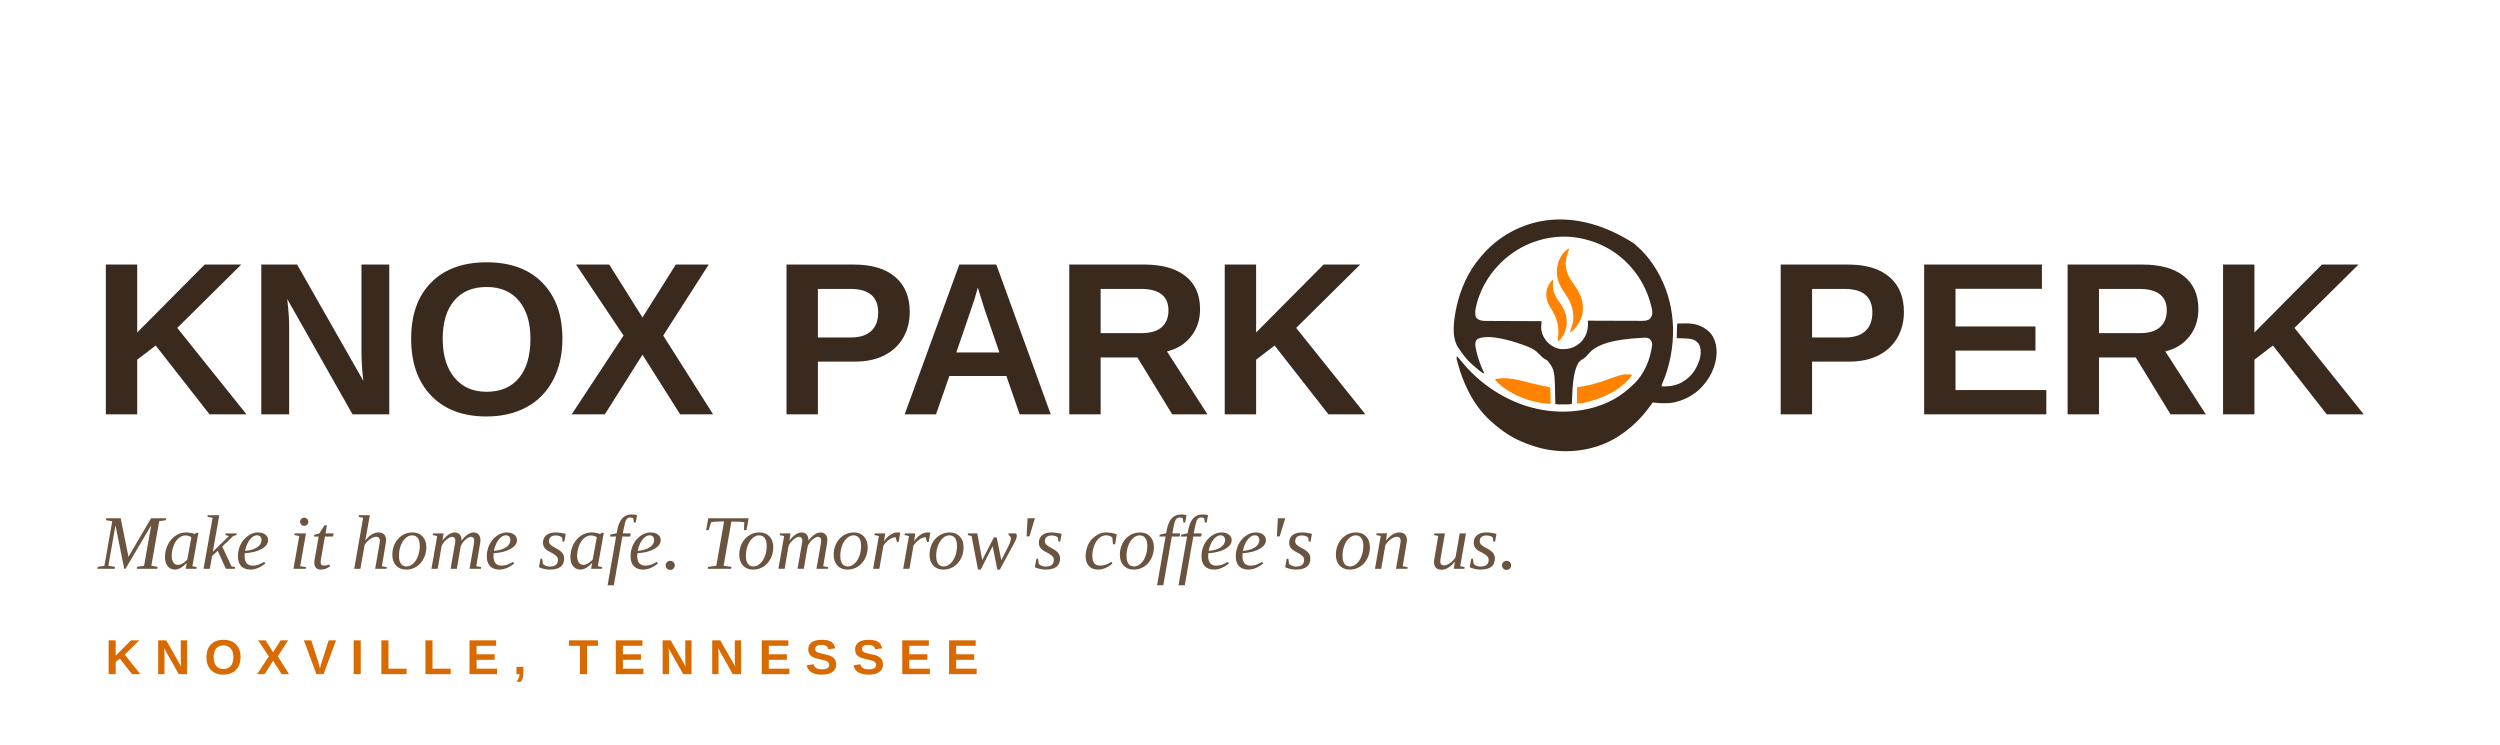
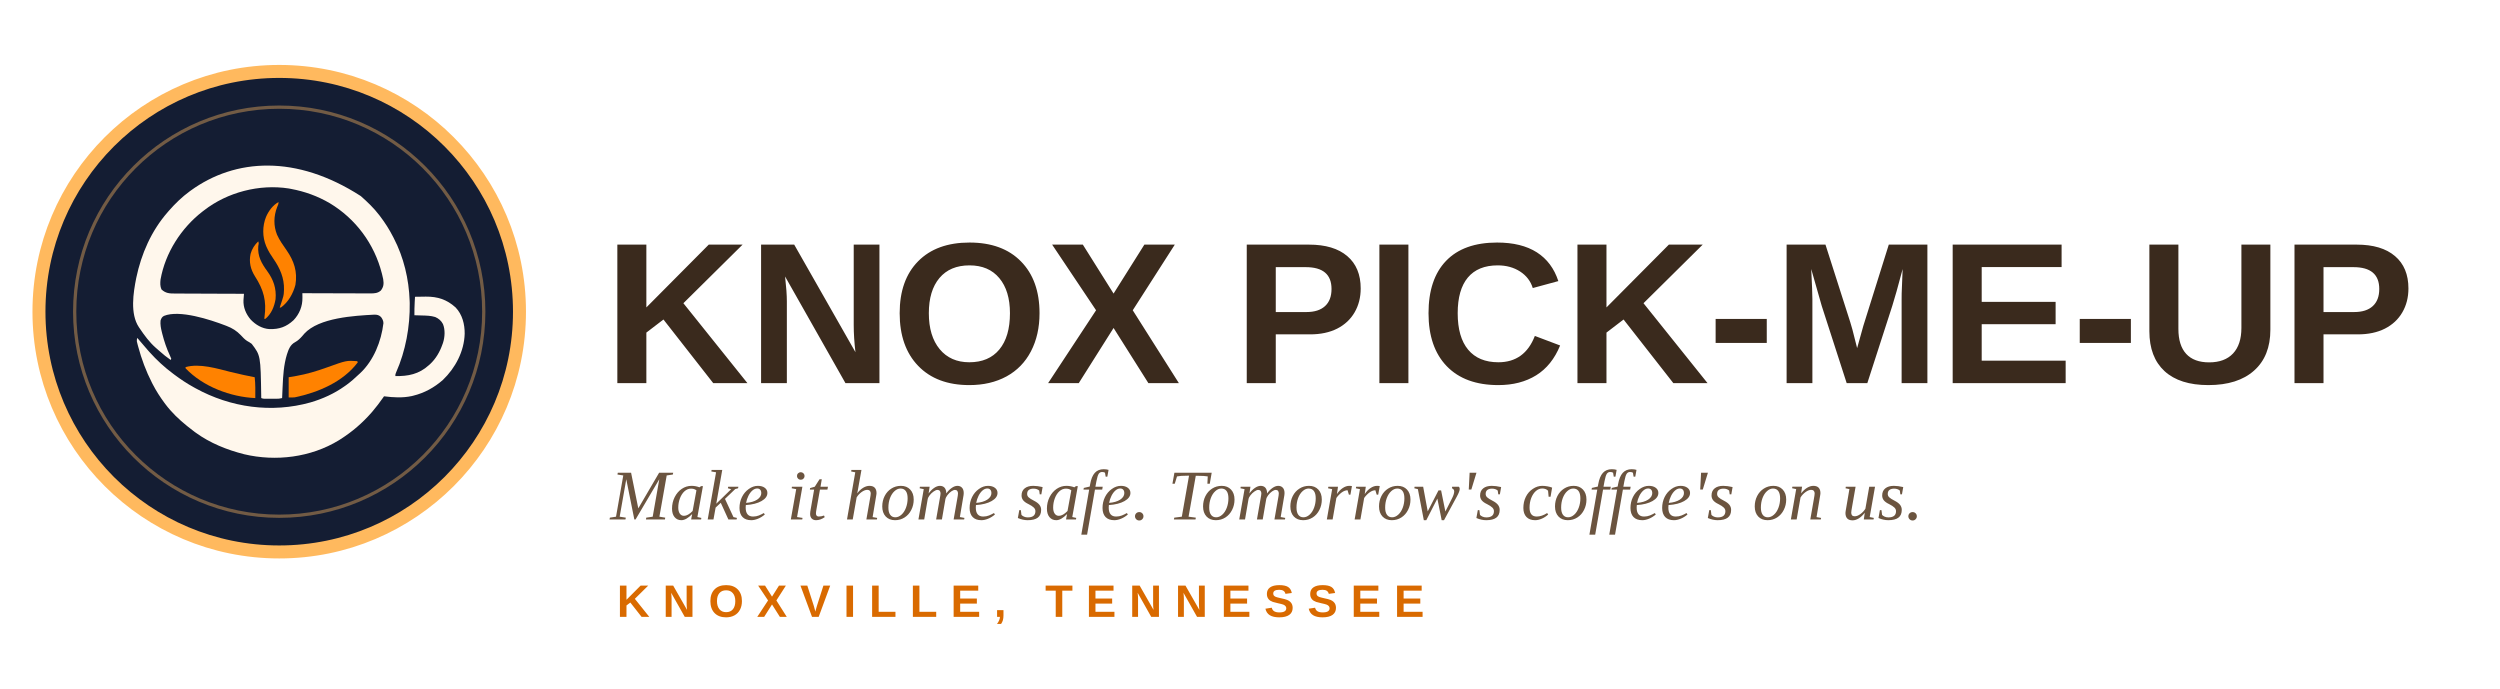
- <svg xmlns="http://www.w3.org/2000/svg" viewBox="0 0 712 212" role="img" aria-label="Knox Park &amp; Perk logo">
-   <text x="26" y="118" font-family="Poppins, &quot;Helvetica Neue&quot;, Arial, sans-serif" font-weight="800" font-size="62" fill="#3a2a1d" letter-spacing="-0.5">KNOX PARK</text>
-   <g transform="translate(411.99,56.60) scale(0.13461)">
-     <g fill="#3a2a1d" fill-rule="evenodd">
+ <svg xmlns="http://www.w3.org/2000/svg" viewBox="0 0 770 212" role="img" aria-label="Knox Pick-Me-Up logo">
+   <circle cx="86" cy="96" r="74" fill="#141d33" stroke="#ffb95e" stroke-width="4" />
+   <circle cx="86" cy="96" r="63" fill="none" stroke="#ffb95e" stroke-width="1" opacity=".4" />
+   <g transform="translate(38.25,42.95) scale(0.18355)">
+     <g fill="#fff7ec" fill-rule="evenodd">
      <path d="M0 0 C11.198 9.868 21.912 20.117 31 32 C31.494 32.645 31.988 33.289 32.497 33.954 C40.726 44.789 47.795 55.896 54 68 C54.413 68.792 54.827 69.584 55.253 70.399 C72.18 103.07 80.767 139.317 82 176 C82.021 176.603 82.021 176.603 82.125 179.656 C82.77 218.651 75.233 260.133 59.301 295.848 C58 299 58 299 58 302 C79.308 302.602 97.748 298.763 114 284 C114.733 283.358 115.467 282.716 116.223 282.055 C125.968 272.995 132.629 261.497 137 249 C137.318 248.132 137.637 247.265 137.965 246.371 C141.11 236.646 141.859 224.363 137.902 214.754 C135.015 209.142 130.715 205.557 125 203 C117.628 200.679 110.105 200.579 102.438 200.375 C101.838 200.356 101.838 200.356 98.803 200.258 C95.869 200.164 92.935 200.079 90 200 C89.942 192.563 90.06 185.174 90.5 177.75 C90.548 176.898 90.595 176.046 90.645 175.168 C90.76 173.112 90.88 171.056 91 169 C95.016 168.924 99.032 168.871 103.048 168.835 C105.068 168.813 107.087 168.775 109.105 168.736 C128.962 168.59 144.31 173.531 159.07 186.871 C170.451 198.737 174.512 215.132 174.352 231.131 C173.456 260.567 158.806 288.418 137.762 308.57 C123.353 321.247 106.74 330.435 88 335 C87.14 335.211 86.28 335.423 85.395 335.641 C69.913 338.92 54.57 337.967 39 336 C38.383 336.883 37.765 337.766 37.129 338.676 C31.71 346.376 26.123 353.837 20 361 C19.352 361.761 18.703 362.521 18.035 363.305 C2.555 380.954 -14.239 395.391 -34 408 C-34.962 408.616 -35.923 409.232 -36.914 409.867 C-83.807 438.531 -142.57 445.823 -195.617 433.239 C-224.447 425.938 -252.819 414.579 -277 397 C-277.576 396.583 -278.151 396.166 -278.744 395.736 C-282.582 392.925 -286.303 389.993 -290 387 C-290.514 386.588 -291.029 386.177 -291.559 385.753 C-304.969 374.983 -317.702 362.804 -328 349 C-328.458 348.386 -328.917 347.772 -329.389 347.139 C-336.755 337.186 -343.325 327.004 -349 316 C-349.426 315.179 -349.853 314.357 -350.292 313.511 C-360.369 293.872 -368 273.323 -373.688 252 C-373.944 251.045 -374.2 250.09 -374.464 249.105 C-374.686 248.225 -374.908 247.345 -375.137 246.438 C-375.33 245.673 -375.523 244.909 -375.721 244.121 C-376.027 241.797 -375.713 240.217 -375 238 C-374.287 238.846 -373.574 239.691 -372.84 240.562 C-361.892 253.537 -361.892 253.537 -357 259 C-356.165 259.94 -355.329 260.879 -354.469 261.848 C-342.464 275.2 -329.402 287.281 -315 298 C-314.312 298.518 -313.624 299.036 -312.915 299.57 C-302.352 307.497 -291.572 314.64 -280 321 C-279.138 321.478 -278.276 321.956 -277.387 322.449 C-218.41 354.939 -149.524 364.575 -84.448 346.283 C-64.108 340.382 -44.256 331.338 -27 319 C-25.983 318.285 -24.966 317.569 -23.918 316.832 C-16.431 311.402 -9.687 305.362 -3 299 C-2.292 298.357 -1.585 297.714 -0.855 297.051 C21.735 275.841 34.435 243.583 38.019 213.293 C37.986 209.284 36.311 206.195 34 203 C30.578 199.685 27.579 199.01 22.875 198.98 C-10.736 200.776 -70.108 204.009 -94.746 230.906 C-95.915 232.26 -97.075 233.62 -98.227 234.988 C-101.707 238.936 -105.596 242.717 -110.262 245.207 C-118.569 249.65 -121.215 257.472 -124 266 C-129.273 283.444 -130.349 301.349 -131.125 319.438 C-131.212 321.344 -131.299 323.251 -131.387 325.158 C-131.598 329.772 -131.801 334.386 -132 339 C-135.553 339.963 -138.718 340.129 -142.41 340.133 C-143.647 340.134 -144.884 340.135 -146.158 340.137 C-147.447 340.133 -148.735 340.129 -150.062 340.125 C-151.355 340.129 -152.647 340.133 -153.979 340.137 C-155.214 340.135 -156.45 340.134 -157.723 340.133 C-158.855 340.132 -159.986 340.131 -161.153 340.129 C-164 340 -164 340 -167 339 C-167.007 338.502 -167.007 338.502 -167.044 335.984 C-168.124 267.571 -168.124 267.571 -183 248 C-185.516 246.057 -188.073 244.585 -190.863 243.066 C-194.916 240.397 -197.892 237.095 -201.188 233.562 C-208.346 226.106 -215.4 221.703 -225 218 C-225.38 217.851 -225.38 217.851 -227.302 217.097 C-252.178 207.566 -304.145 190.365 -330.27 201.078 C-333.772 202.944 -334.788 205.363 -336 209 C-336.592 215.564 -335.471 221.596 -333.875 227.938 C-333.763 228.393 -333.763 228.393 -333.195 230.698 C-329.933 243.6 -325.769 256.005 -320.096 268.052 C-319.343 269.677 -318.664 271.336 -318 273 C-318.33 273.66 -318.66 274.32 -319 275 C-325.589 270.403 -331.767 265.6 -337.668 260.145 C-339.735 258.243 -341.85 256.431 -344 254.625 C-354.723 245.186 -363.066 233.795 -371 222 C-371.219 221.68 -371.219 221.68 -372.325 220.062 C-387.339 197.537 -381.737 162.382 -376.75 137.312 C-368.299 96.866 -351.371 58.31 -324 27 C-323.66 26.606 -323.66 26.606 -321.941 24.609 C-311.311 12.516 -300.007 1.503 -287 -8 C-286.46 -8.395 -285.92 -8.791 -285.364 -9.198 C-210.647 -63.408 -108.451 -69.916 0 0 Z M-263 24 C-263.864 24.654 -264.727 25.307 -265.617 25.98 C-301.345 53.661 -328.003 95.188 -336 140 C-336.616 145.963 -336.848 150.986 -334.5 156.562 C-327.541 163.348 -320.601 163.586 -311.342 163.546 C-310.092 163.556 -308.843 163.567 -307.555 163.577 C-304.15 163.602 -300.747 163.608 -297.342 163.608 C-293.776 163.611 -290.21 163.636 -286.644 163.659 C-279.901 163.7 -273.158 163.72 -266.415 163.733 C-258.734 163.749 -251.053 163.788 -243.372 163.828 C-227.582 163.91 -211.791 163.964 -196 164 C-196.077 164.963 -196.153 165.927 -196.232 166.919 C-196.328 168.182 -196.425 169.444 -196.524 170.745 C-196.621 171.997 -196.718 173.249 -196.819 174.539 C-197.46 186.784 -192.59 198.072 -184.75 207.25 C-176.463 215.989 -165.563 222.441 -153.348 223.238 C-136.896 223.668 -125.033 219.573 -112.812 208.312 C-102.951 197.953 -97.639 184.796 -97.902 170.578 C-97.909 169.845 -97.916 169.113 -97.924 168.358 C-97.942 166.572 -97.97 164.786 -98 163 C-97.373 163.003 -96.745 163.006 -96.099 163.008 C-80.816 163.075 -65.534 163.124 -50.251 163.155 C-42.86 163.171 -35.47 163.192 -28.079 163.226 C-21.636 163.256 -15.193 163.276 -8.75 163.282 C-5.339 163.286 -1.929 163.295 1.481 163.317 C5.292 163.339 9.103 163.342 12.914 163.341 C14.039 163.351 15.164 163.362 16.323 163.373 C22.975 163.347 28.532 163.056 33.742 158.465 C38.476 152.082 38.786 147.383 37.64 139.536 C37.135 137.046 36.559 134.589 35.938 132.125 C35.825 131.672 35.825 131.672 35.256 129.381 C22.648 80.181 -8.407 38.223 -52 12 C-72.456 0.05 -93.741 -7.639 -117 -12 C-118.293 -12.246 -119.586 -12.492 -120.918 -12.746 C-170.15 -20.397 -223.714 -6.516 -263 24 Z " transform="translate(397,95)" />
    </g>
    <g fill="#ff8200">
      <path d="M0 0 C0 3.506 -0.961 5.362 -2.375 8.562 C-8.198 23.552 -8.574 39.846 -2.539 54.848 C1.662 64.261 7.687 72.557 13.553 80.985 C26.068 99.068 32.014 116.901 28.344 138.941 C24.591 153.419 16.355 168.175 4 177 C3.34 177 2.68 177 2 177 C2.144 176.571 2.144 176.571 2.871 174.398 C8.699 156.855 8.699 156.855 9 150 C9.052 149.049 9.103 148.097 9.156 147.117 C9.715 127.791 2.428 111.109 -8.426 95.473 C-12.866 89.069 -16.859 82.778 -20 75.625 C-20.278 74.996 -20.557 74.366 -20.844 73.718 C-27.237 58.446 -27.178 40.3 -21 25 C-16.588 14.874 -9.756 5.503 0 0 Z " transform="translate(259,105)" />
      <path d="M0 0 C1.126 3.379 0.747 4.603 0 8 C-1.379 24.789 5.47 36.865 15.062 50 C25.526 64.386 30.613 79.022 29 97 C26.856 109.619 22.002 121.627 12 130 C11.34 130 10.68 130 10 130 C10.072 129.504 10.072 129.504 10.438 126.992 C14.182 100.177 9.039 81.383 -5.498 58.774 C-12.931 47.015 -15.839 34.769 -12.938 21.062 C-10.695 12.787 -6.192 5.879 0 0 Z " transform="translate(225,171)" />
      <path d="M0 0 C0.165 0.33 0.165 0.33 1 2 C-23.58 34.836 -65.547 52.57 -104.664 60.738 C-108.089 61.122 -111.554 61 -115 61 C-115 49.78 -115 38.56 -115 27 C-110.813 26.299 -106.626 25.598 -102.312 24.875 C-84.56 21.745 -68.052 16.776 -51.132 10.687 C-18.159 -1.174 -18.159 -1.174 0 0 Z " transform="translate(391,372)" />
      <path d="M0 0 C6.548 1.641 13.12 3.135 19.719 4.555 C20.62 4.749 21.521 4.944 22.45 5.144 C28.3 6.396 34.162 7.583 40.031 8.742 C41.335 20.394 41.128 32.033 41.031 43.742 C-0.475 41.876 -46.891 24.398 -75.969 -6.258 C-75.969 -6.918 -75.969 -7.578 -75.969 -8.258 C-52.413 -14.962 -22.839 -5.728 0 0 Z " transform="translate(178.9688,390.2578)" />
    </g>
  </g>
-   <text x="503" y="118" font-family="Poppins, &quot;Helvetica Neue&quot;, Arial, sans-serif" font-weight="800" font-size="62" fill="#3a2a1d" letter-spacing="-0.5">PERK</text>
-   <text x="28" y="162" font-family="Fraunces, Georgia, 'Times New Roman', serif" font-style="italic" font-size="22" fill="#6b543f">Make it home safe. Tomorrow's coffee's on us.</text>
-   <text x="30" y="192" font-family="Poppins, &quot;Helvetica Neue&quot;, Arial, sans-serif" font-size="14" font-weight="700" fill="#d96a00" letter-spacing="4">KNOXVILLE, TENNESSEE</text>
+   <text x="186" y="118" font-family="Poppins, &quot;Helvetica Neue&quot;, Arial, sans-serif" font-weight="800" font-size="62" fill="#3a2a1d" letter-spacing="-0.5">KNOX PICK-ME-UP</text>
+   <text x="188" y="160" font-family="Fraunces, Georgia, 'Times New Roman', serif" font-style="italic" font-size="22" fill="#6b543f">Make it home safe. Tomorrow's coffee's on us.</text>
+   <text x="190" y="190" font-family="Poppins, &quot;Helvetica Neue&quot;, Arial, sans-serif" font-size="14" font-weight="700" fill="#d96a00" letter-spacing="4">KNOXVILLE, TENNESSEE</text>
</svg>
